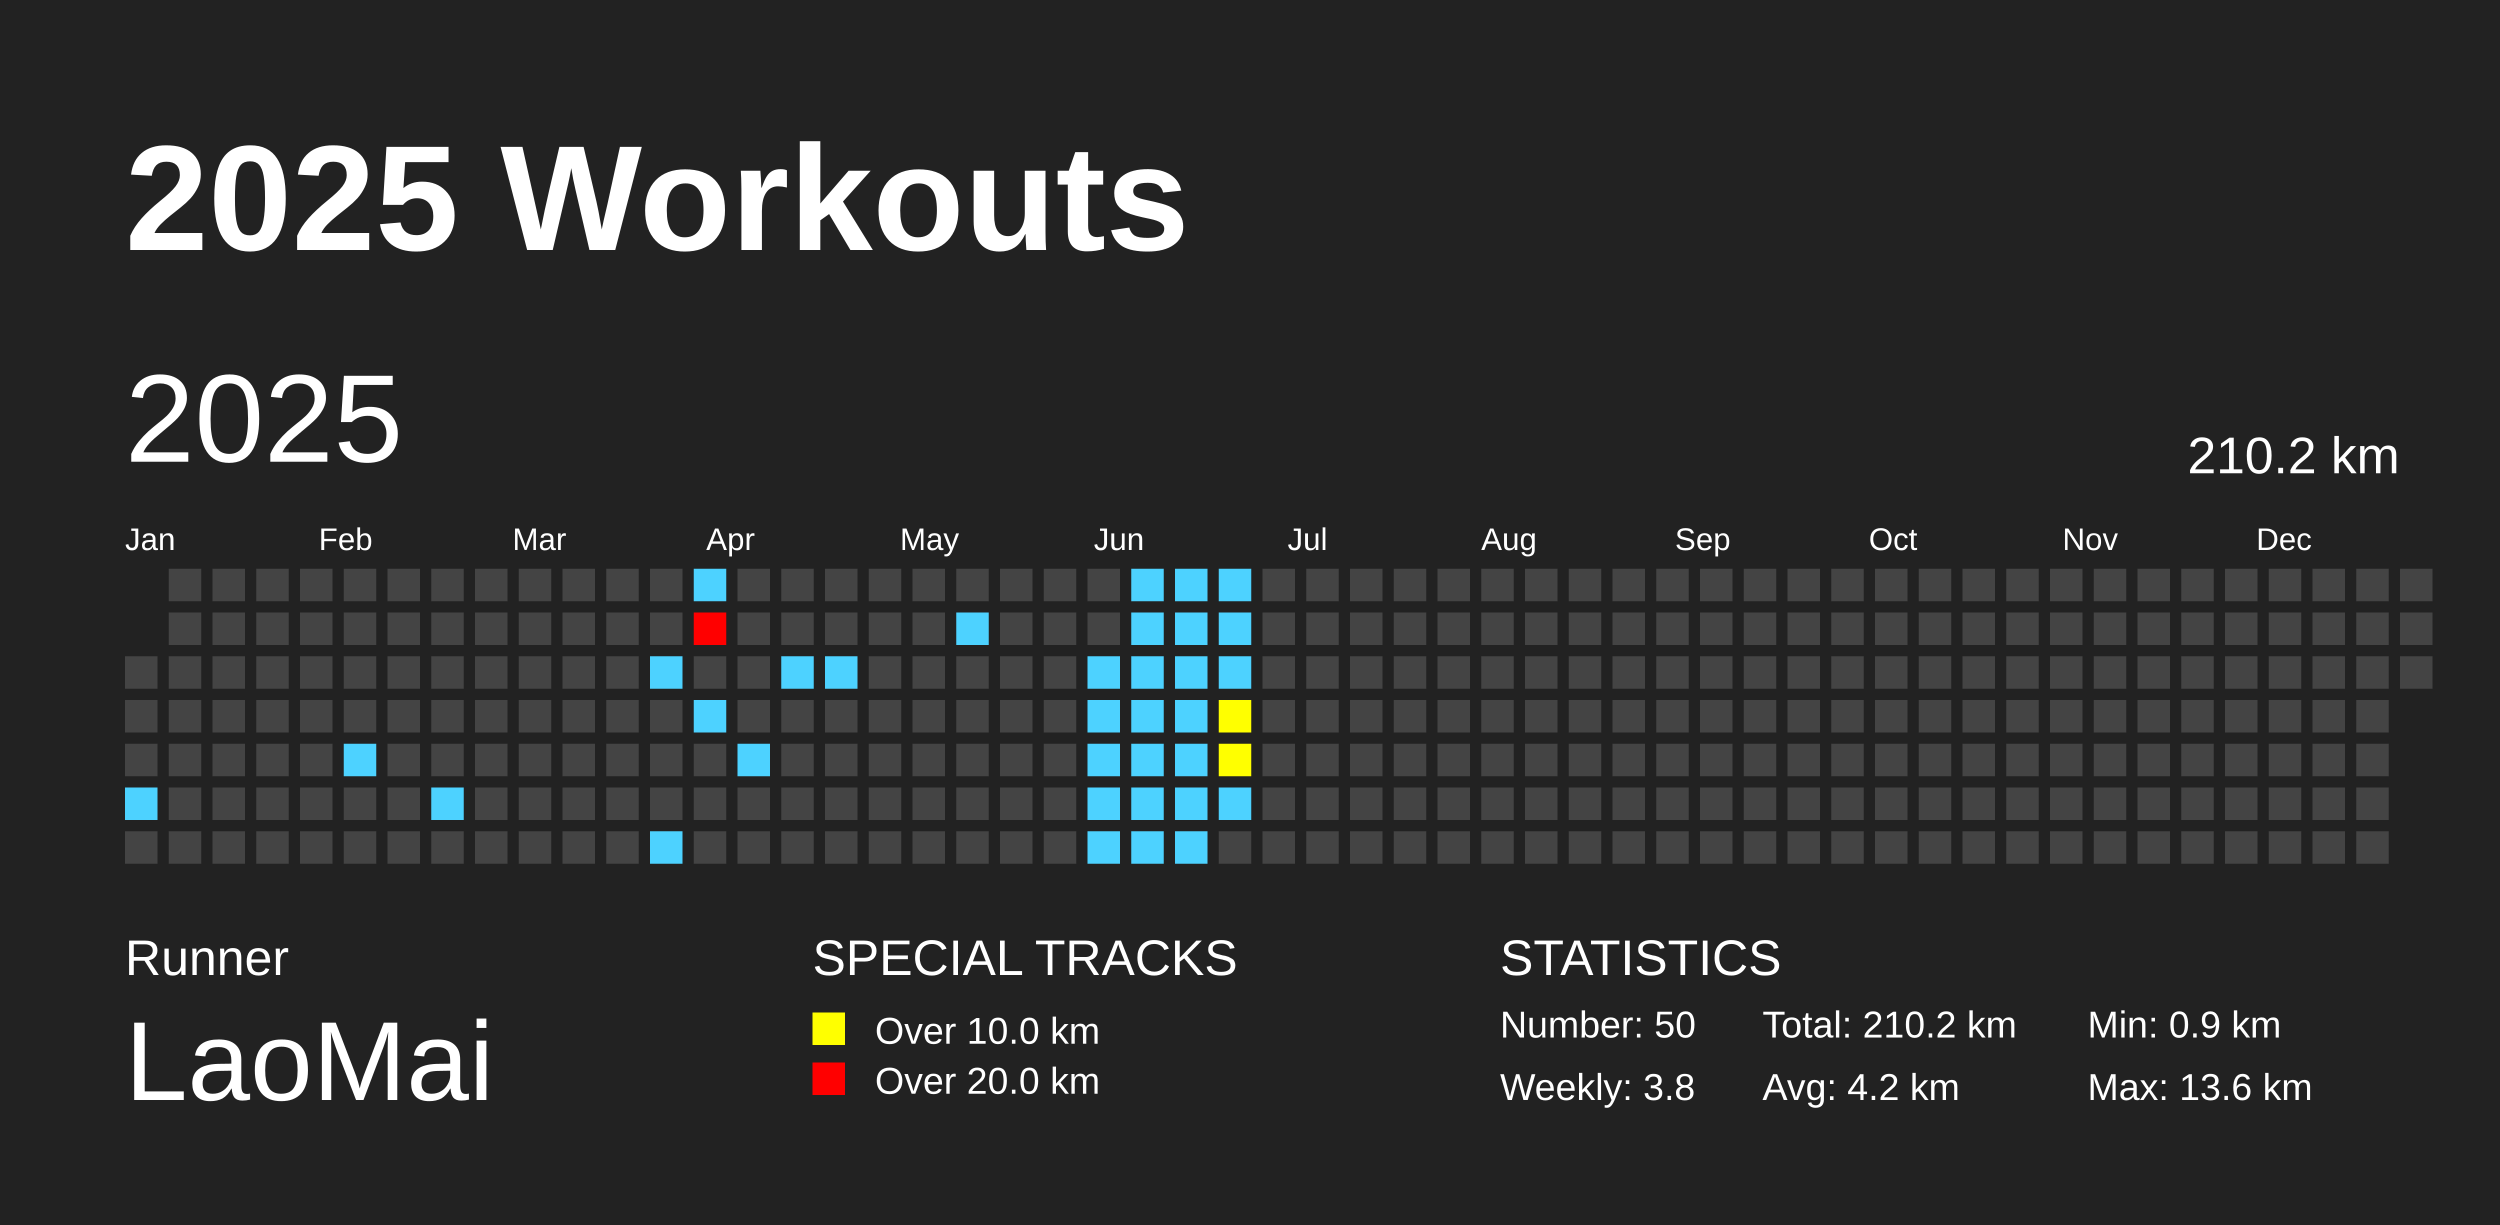
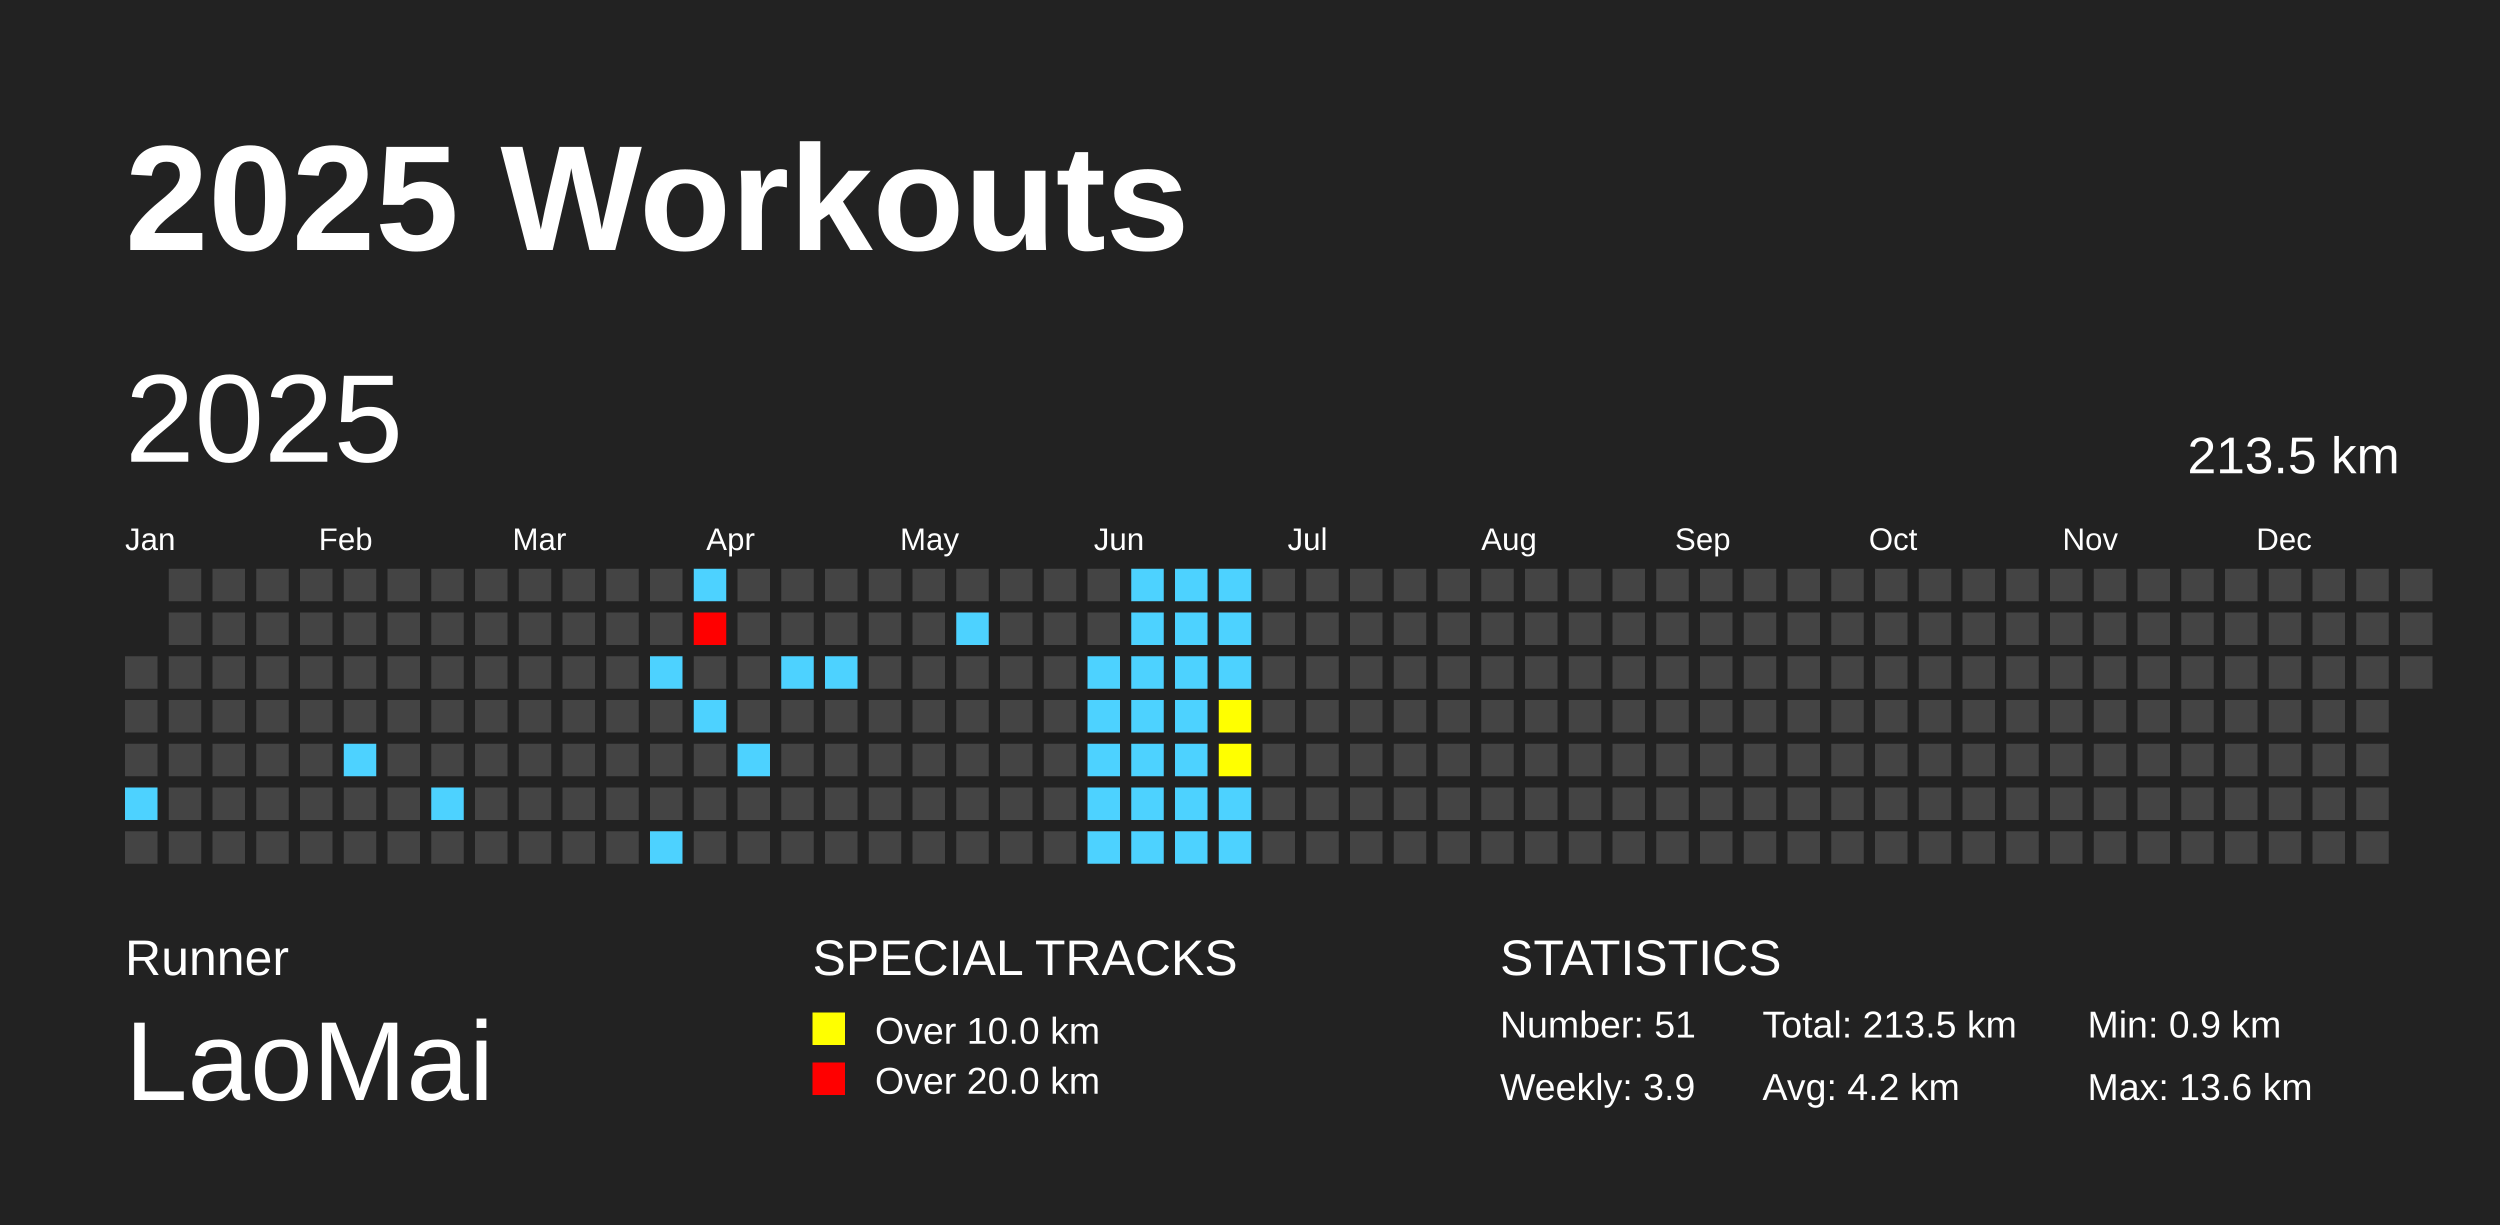
<svg xmlns="http://www.w3.org/2000/svg" baseProfile="full" height="98mm" version="1.1" viewBox="0,0,200,98" width="200mm">
  <defs />
  <rect fill="#222222" height="98" width="200" x="0" y="0" />
  <text fill="#FFFFFF" style="font-size:12px; font-family:Arial; font-weight:bold;" x="10" y="20">2025 Workouts</text>
  <text fill="#FFFFFF" style="font-size:4px; font-family:Arial" x="10" y="78">Runner</text>
  <text fill="#FFFFFF" style="font-size:9px; font-family:Arial" x="10" y="88">LaoMai</text>
  <text fill="#FFFFFF" style="font-size:4px; font-family:Arial" x="65" y="78">SPECIAL TRACKS</text>
  <rect fill="yellow" height="2.6" width="2.6" x="65" y="81" />
  <text fill="#FFFFFF" style="font-size:3px; font-family:Arial" x="70" y="83.5">Over 10.0 km</text>
  <rect fill="red" height="2.6" width="2.6" x="65" y="85" />
  <text fill="#FFFFFF" style="font-size:3px; font-family:Arial" x="70" y="87.5">Over 20.0 km</text>
  <text fill="#FFFFFF" style="font-size:4px; font-family:Arial" x="120" y="78">STATISTICS</text>
-   <text fill="#FFFFFF" style="font-size:3px; font-family:Arial" x="120" y="83">Number: 50</text>
-   <text fill="#FFFFFF" style="font-size:3px; font-family:Arial" x="120" y="88">Weekly: 3.8</text>
-   <text fill="#FFFFFF" style="font-size:3px; font-family:Arial" x="141" y="83">Total: 210.2 km</text>
+   <text fill="#FFFFFF" style="font-size:3px; font-family:Arial" x="120" y="83">Number: 51</text>
+   <text fill="#FFFFFF" style="font-size:3px; font-family:Arial" x="120" y="88">Weekly: 3.9</text>
+   <text fill="#FFFFFF" style="font-size:3px; font-family:Arial" x="141" y="83">Total: 213.5 km</text>
  <text fill="#FFFFFF" style="font-size:3px; font-family:Arial" x="141" y="88">Avg: 4.2 km</text>
  <text fill="#FFFFFF" style="font-size:3px; font-family:Arial" x="167" y="83">Min: 0.9 km</text>
  <text fill="#FFFFFF" style="font-size:3px; font-family:Arial" x="167" y="88">Max: 13.6 km</text>
  <text dominant-baseline="hanging" fill="#FFFFFF" style="font-size:10.0px; font-family:Arial;" x="10" y="30">2025</text>
-   <text dominant-baseline="hanging" fill="#FFFFFF" style="font-size:4.125px; font-family:Arial;" x="175" y="35">210.2 km</text>
+   <text dominant-baseline="hanging" fill="#FFFFFF" style="font-size:4.125px; font-family:Arial;" x="175" y="35">213.5 km</text>
  <text fill="#FFFFFF" style="font-size:2.5px; font-family:Arial" x="10.0" y="44">Jan</text>
  <text fill="#FFFFFF" style="font-size:2.5px; font-family:Arial" x="25.5" y="44">Feb</text>
  <text fill="#FFFFFF" style="font-size:2.5px; font-family:Arial" x="41.0" y="44">Mar</text>
  <text fill="#FFFFFF" style="font-size:2.5px; font-family:Arial" x="56.5" y="44">Apr</text>
  <text fill="#FFFFFF" style="font-size:2.5px; font-family:Arial" x="72.0" y="44">May</text>
  <text fill="#FFFFFF" style="font-size:2.5px; font-family:Arial" x="87.5" y="44">Jun</text>
  <text fill="#FFFFFF" style="font-size:2.5px; font-family:Arial" x="103.0" y="44">Jul</text>
  <text fill="#FFFFFF" style="font-size:2.5px; font-family:Arial" x="118.5" y="44">Aug</text>
  <text fill="#FFFFFF" style="font-size:2.5px; font-family:Arial" x="134.0" y="44">Sep</text>
  <text fill="#FFFFFF" style="font-size:2.5px; font-family:Arial" x="149.5" y="44">Oct</text>
  <text fill="#FFFFFF" style="font-size:2.5px; font-family:Arial" x="165.0" y="44">Nov</text>
  <text fill="#FFFFFF" style="font-size:2.5px; font-family:Arial" x="180.5" y="44">Dec</text>
  <rect fill="#444444" height="2.6" width="2.6" x="10.0" y="52.5" />
  <rect fill="#444444" height="2.6" width="2.6" x="10.0" y="56.0" />
  <rect fill="#444444" height="2.6" width="2.6" x="10.0" y="59.5" />
  <rect fill="#4DD2FF" height="2.6" width="2.6" x="10.0" y="63.0" />
  <rect fill="#444444" height="2.6" width="2.6" x="10.0" y="66.5" />
  <rect fill="#444444" height="2.6" width="2.6" x="13.5" y="45.5" />
  <rect fill="#444444" height="2.6" width="2.6" x="13.5" y="49.0" />
  <rect fill="#444444" height="2.6" width="2.6" x="13.5" y="52.5" />
  <rect fill="#444444" height="2.6" width="2.6" x="13.5" y="56.0" />
  <rect fill="#444444" height="2.6" width="2.6" x="13.5" y="59.5" />
  <rect fill="#444444" height="2.6" width="2.6" x="13.5" y="63.0" />
  <rect fill="#444444" height="2.6" width="2.6" x="13.5" y="66.5" />
  <rect fill="#444444" height="2.6" width="2.6" x="17.0" y="45.5" />
  <rect fill="#444444" height="2.6" width="2.6" x="17.0" y="49.0" />
  <rect fill="#444444" height="2.6" width="2.6" x="17.0" y="52.5" />
  <rect fill="#444444" height="2.6" width="2.6" x="17.0" y="56.0" />
  <rect fill="#444444" height="2.6" width="2.6" x="17.0" y="59.5" />
  <rect fill="#444444" height="2.6" width="2.6" x="17.0" y="63.0" />
  <rect fill="#444444" height="2.6" width="2.6" x="17.0" y="66.5" />
  <rect fill="#444444" height="2.6" width="2.6" x="20.5" y="45.5" />
  <rect fill="#444444" height="2.6" width="2.6" x="20.5" y="49.0" />
  <rect fill="#444444" height="2.6" width="2.6" x="20.5" y="52.5" />
  <rect fill="#444444" height="2.6" width="2.6" x="20.5" y="56.0" />
  <rect fill="#444444" height="2.6" width="2.6" x="20.5" y="59.5" />
  <rect fill="#444444" height="2.6" width="2.6" x="20.5" y="63.0" />
  <rect fill="#444444" height="2.6" width="2.6" x="20.5" y="66.5" />
  <rect fill="#444444" height="2.6" width="2.6" x="24.0" y="45.5" />
  <rect fill="#444444" height="2.6" width="2.6" x="24.0" y="49.0" />
  <rect fill="#444444" height="2.6" width="2.6" x="24.0" y="52.5" />
  <rect fill="#444444" height="2.6" width="2.6" x="24.0" y="56.0" />
  <rect fill="#444444" height="2.6" width="2.6" x="24.0" y="59.5" />
  <rect fill="#444444" height="2.6" width="2.6" x="24.0" y="63.0" />
  <rect fill="#444444" height="2.6" width="2.6" x="24.0" y="66.5" />
  <rect fill="#444444" height="2.6" width="2.6" x="27.5" y="45.5" />
  <rect fill="#444444" height="2.6" width="2.6" x="27.5" y="49.0" />
  <rect fill="#444444" height="2.6" width="2.6" x="27.5" y="52.5" />
  <rect fill="#444444" height="2.6" width="2.6" x="27.5" y="56.0" />
  <rect fill="#4DD2FF" height="2.6" width="2.6" x="27.5" y="59.5" />
  <rect fill="#444444" height="2.6" width="2.6" x="27.5" y="63.0" />
  <rect fill="#444444" height="2.6" width="2.6" x="27.5" y="66.5" />
  <rect fill="#444444" height="2.6" width="2.6" x="31.0" y="45.5" />
  <rect fill="#444444" height="2.6" width="2.6" x="31.0" y="49.0" />
  <rect fill="#444444" height="2.6" width="2.6" x="31.0" y="52.5" />
  <rect fill="#444444" height="2.6" width="2.6" x="31.0" y="56.0" />
  <rect fill="#444444" height="2.6" width="2.6" x="31.0" y="59.5" />
  <rect fill="#444444" height="2.6" width="2.6" x="31.0" y="63.0" />
  <rect fill="#444444" height="2.6" width="2.6" x="31.0" y="66.5" />
  <rect fill="#444444" height="2.6" width="2.6" x="34.5" y="45.5" />
  <rect fill="#444444" height="2.6" width="2.6" x="34.5" y="49.0" />
  <rect fill="#444444" height="2.6" width="2.6" x="34.5" y="52.5" />
  <rect fill="#444444" height="2.6" width="2.6" x="34.5" y="56.0" />
  <rect fill="#444444" height="2.6" width="2.6" x="34.5" y="59.5" />
  <rect fill="#4DD2FF" height="2.6" width="2.6" x="34.5" y="63.0" />
  <rect fill="#444444" height="2.6" width="2.6" x="34.5" y="66.5" />
  <rect fill="#444444" height="2.6" width="2.6" x="38.0" y="45.5" />
  <rect fill="#444444" height="2.6" width="2.6" x="38.0" y="49.0" />
  <rect fill="#444444" height="2.6" width="2.6" x="38.0" y="52.5" />
  <rect fill="#444444" height="2.6" width="2.6" x="38.0" y="56.0" />
  <rect fill="#444444" height="2.6" width="2.6" x="38.0" y="59.5" />
  <rect fill="#444444" height="2.6" width="2.6" x="38.0" y="63.0" />
  <rect fill="#444444" height="2.6" width="2.6" x="38.0" y="66.5" />
  <rect fill="#444444" height="2.6" width="2.6" x="41.5" y="45.5" />
  <rect fill="#444444" height="2.6" width="2.6" x="41.5" y="49.0" />
  <rect fill="#444444" height="2.6" width="2.6" x="41.5" y="52.5" />
  <rect fill="#444444" height="2.6" width="2.6" x="41.5" y="56.0" />
  <rect fill="#444444" height="2.6" width="2.6" x="41.5" y="59.5" />
  <rect fill="#444444" height="2.6" width="2.6" x="41.5" y="63.0" />
  <rect fill="#444444" height="2.6" width="2.6" x="41.5" y="66.5" />
  <rect fill="#444444" height="2.6" width="2.6" x="45.0" y="45.5" />
  <rect fill="#444444" height="2.6" width="2.6" x="45.0" y="49.0" />
  <rect fill="#444444" height="2.6" width="2.6" x="45.0" y="52.5" />
  <rect fill="#444444" height="2.6" width="2.6" x="45.0" y="56.0" />
  <rect fill="#444444" height="2.6" width="2.6" x="45.0" y="59.5" />
  <rect fill="#444444" height="2.6" width="2.6" x="45.0" y="63.0" />
  <rect fill="#444444" height="2.6" width="2.6" x="45.0" y="66.5" />
  <rect fill="#444444" height="2.6" width="2.6" x="48.5" y="45.5" />
  <rect fill="#444444" height="2.6" width="2.6" x="48.5" y="49.0" />
  <rect fill="#444444" height="2.6" width="2.6" x="48.5" y="52.5" />
  <rect fill="#444444" height="2.6" width="2.6" x="48.5" y="56.0" />
  <rect fill="#444444" height="2.6" width="2.6" x="48.5" y="59.5" />
  <rect fill="#444444" height="2.6" width="2.6" x="48.5" y="63.0" />
  <rect fill="#444444" height="2.6" width="2.6" x="48.5" y="66.5" />
  <rect fill="#444444" height="2.6" width="2.6" x="52.0" y="45.5" />
  <rect fill="#444444" height="2.6" width="2.6" x="52.0" y="49.0" />
  <rect fill="#4DD2FF" height="2.6" width="2.6" x="52.0" y="52.5" />
  <rect fill="#444444" height="2.6" width="2.6" x="52.0" y="56.0" />
  <rect fill="#444444" height="2.6" width="2.6" x="52.0" y="59.5" />
  <rect fill="#444444" height="2.6" width="2.6" x="52.0" y="63.0" />
  <rect fill="#4DD2FF" height="2.6" width="2.6" x="52.0" y="66.5" />
  <rect fill="#4DD2FF" height="2.6" width="2.6" x="55.5" y="45.5" />
  <rect fill="red" height="2.6" width="2.6" x="55.5" y="49.0" />
  <rect fill="#444444" height="2.6" width="2.6" x="55.5" y="52.5" />
  <rect fill="#4DD2FF" height="2.6" width="2.6" x="55.5" y="56.0" />
  <rect fill="#444444" height="2.6" width="2.6" x="55.5" y="59.5" />
  <rect fill="#444444" height="2.6" width="2.6" x="55.5" y="63.0" />
  <rect fill="#444444" height="2.6" width="2.6" x="55.5" y="66.5" />
  <rect fill="#444444" height="2.6" width="2.6" x="59.0" y="45.5" />
  <rect fill="#444444" height="2.6" width="2.6" x="59.0" y="49.0" />
  <rect fill="#444444" height="2.6" width="2.6" x="59.0" y="52.5" />
  <rect fill="#444444" height="2.6" width="2.6" x="59.0" y="56.0" />
  <rect fill="#4DD2FF" height="2.6" width="2.6" x="59.0" y="59.5" />
  <rect fill="#444444" height="2.6" width="2.6" x="59.0" y="63.0" />
  <rect fill="#444444" height="2.6" width="2.6" x="59.0" y="66.5" />
  <rect fill="#444444" height="2.6" width="2.6" x="62.5" y="45.5" />
  <rect fill="#444444" height="2.6" width="2.6" x="62.5" y="49.0" />
  <rect fill="#4DD2FF" height="2.6" width="2.6" x="62.5" y="52.5" />
  <rect fill="#444444" height="2.6" width="2.6" x="62.5" y="56.0" />
  <rect fill="#444444" height="2.6" width="2.6" x="62.5" y="59.5" />
  <rect fill="#444444" height="2.6" width="2.6" x="62.5" y="63.0" />
  <rect fill="#444444" height="2.6" width="2.6" x="62.5" y="66.5" />
  <rect fill="#444444" height="2.6" width="2.6" x="66.0" y="45.5" />
  <rect fill="#444444" height="2.6" width="2.6" x="66.0" y="49.0" />
  <rect fill="#4DD2FF" height="2.6" width="2.6" x="66.0" y="52.5" />
  <rect fill="#444444" height="2.6" width="2.6" x="66.0" y="56.0" />
  <rect fill="#444444" height="2.6" width="2.6" x="66.0" y="59.5" />
  <rect fill="#444444" height="2.6" width="2.6" x="66.0" y="63.0" />
  <rect fill="#444444" height="2.6" width="2.6" x="66.0" y="66.5" />
  <rect fill="#444444" height="2.6" width="2.6" x="69.5" y="45.5" />
  <rect fill="#444444" height="2.6" width="2.6" x="69.5" y="49.0" />
  <rect fill="#444444" height="2.6" width="2.6" x="69.5" y="52.5" />
  <rect fill="#444444" height="2.6" width="2.6" x="69.5" y="56.0" />
  <rect fill="#444444" height="2.6" width="2.6" x="69.5" y="59.5" />
  <rect fill="#444444" height="2.6" width="2.6" x="69.5" y="63.0" />
  <rect fill="#444444" height="2.6" width="2.6" x="69.5" y="66.5" />
  <rect fill="#444444" height="2.6" width="2.6" x="73.0" y="45.5" />
  <rect fill="#444444" height="2.6" width="2.6" x="73.0" y="49.0" />
  <rect fill="#444444" height="2.6" width="2.6" x="73.0" y="52.5" />
  <rect fill="#444444" height="2.6" width="2.6" x="73.0" y="56.0" />
  <rect fill="#444444" height="2.6" width="2.6" x="73.0" y="59.5" />
  <rect fill="#444444" height="2.6" width="2.6" x="73.0" y="63.0" />
  <rect fill="#444444" height="2.6" width="2.6" x="73.0" y="66.5" />
  <rect fill="#444444" height="2.6" width="2.6" x="76.5" y="45.5" />
  <rect fill="#4DD2FF" height="2.6" width="2.6" x="76.5" y="49.0" />
  <rect fill="#444444" height="2.6" width="2.6" x="76.5" y="52.5" />
  <rect fill="#444444" height="2.6" width="2.6" x="76.5" y="56.0" />
  <rect fill="#444444" height="2.6" width="2.6" x="76.5" y="59.5" />
  <rect fill="#444444" height="2.6" width="2.6" x="76.5" y="63.0" />
  <rect fill="#444444" height="2.6" width="2.6" x="76.5" y="66.5" />
  <rect fill="#444444" height="2.6" width="2.6" x="80.0" y="45.5" />
  <rect fill="#444444" height="2.6" width="2.6" x="80.0" y="49.0" />
  <rect fill="#444444" height="2.6" width="2.6" x="80.0" y="52.5" />
  <rect fill="#444444" height="2.6" width="2.6" x="80.0" y="56.0" />
  <rect fill="#444444" height="2.6" width="2.6" x="80.0" y="59.5" />
  <rect fill="#444444" height="2.6" width="2.6" x="80.0" y="63.0" />
  <rect fill="#444444" height="2.6" width="2.6" x="80.0" y="66.5" />
  <rect fill="#444444" height="2.6" width="2.6" x="83.5" y="45.5" />
  <rect fill="#444444" height="2.6" width="2.6" x="83.5" y="49.0" />
  <rect fill="#444444" height="2.6" width="2.6" x="83.5" y="52.5" />
  <rect fill="#444444" height="2.6" width="2.6" x="83.5" y="56.0" />
  <rect fill="#444444" height="2.6" width="2.6" x="83.5" y="59.5" />
  <rect fill="#444444" height="2.6" width="2.6" x="83.5" y="63.0" />
  <rect fill="#444444" height="2.6" width="2.6" x="83.5" y="66.5" />
  <rect fill="#444444" height="2.6" width="2.6" x="87.0" y="45.5" />
  <rect fill="#444444" height="2.6" width="2.6" x="87.0" y="49.0" />
  <rect fill="#4DD2FF" height="2.6" width="2.6" x="87.0" y="52.5" />
  <rect fill="#4DD2FF" height="2.6" width="2.6" x="87.0" y="56.0" />
  <rect fill="#4DD2FF" height="2.6" width="2.6" x="87.0" y="59.5" />
  <rect fill="#4DD2FF" height="2.6" width="2.6" x="87.0" y="63.0" />
  <rect fill="#4DD2FF" height="2.6" width="2.6" x="87.0" y="66.5" />
  <rect fill="#4DD2FF" height="2.6" width="2.6" x="90.5" y="45.5" />
  <rect fill="#4DD2FF" height="2.6" width="2.6" x="90.5" y="49.0" />
  <rect fill="#4DD2FF" height="2.6" width="2.6" x="90.5" y="52.5" />
  <rect fill="#4DD2FF" height="2.6" width="2.6" x="90.5" y="56.0" />
  <rect fill="#4DD2FF" height="2.6" width="2.6" x="90.5" y="59.5" />
  <rect fill="#4DD2FF" height="2.6" width="2.6" x="90.5" y="63.0" />
  <rect fill="#4DD2FF" height="2.6" width="2.6" x="90.5" y="66.5" />
  <rect fill="#4DD2FF" height="2.6" width="2.6" x="94.0" y="45.5" />
  <rect fill="#4DD2FF" height="2.6" width="2.6" x="94.0" y="49.0" />
  <rect fill="#4DD2FF" height="2.6" width="2.6" x="94.0" y="52.5" />
  <rect fill="#4DD2FF" height="2.6" width="2.6" x="94.0" y="56.0" />
  <rect fill="#4DD2FF" height="2.6" width="2.6" x="94.0" y="59.5" />
  <rect fill="#4DD2FF" height="2.6" width="2.6" x="94.0" y="63.0" />
  <rect fill="#4DD2FF" height="2.6" width="2.6" x="94.0" y="66.5" />
  <rect fill="#4DD2FF" height="2.6" width="2.6" x="97.5" y="45.5" />
  <rect fill="#4DD2FF" height="2.6" width="2.6" x="97.5" y="49.0" />
  <rect fill="#4DD2FF" height="2.6" width="2.6" x="97.5" y="52.5" />
  <rect fill="yellow" height="2.6" width="2.6" x="97.5" y="56.0" />
  <rect fill="yellow" height="2.6" width="2.6" x="97.5" y="59.5" />
  <rect fill="#4DD2FF" height="2.6" width="2.6" x="97.5" y="63.0" />
-   <rect fill="#444444" height="2.6" width="2.6" x="97.5" y="66.5" />
+   <rect fill="#4DD2FF" height="2.6" width="2.6" x="97.5" y="66.5" />
  <rect fill="#444444" height="2.6" width="2.6" x="101.0" y="45.5" />
  <rect fill="#444444" height="2.6" width="2.6" x="101.0" y="49.0" />
  <rect fill="#444444" height="2.6" width="2.6" x="101.0" y="52.5" />
  <rect fill="#444444" height="2.6" width="2.6" x="101.0" y="56.0" />
  <rect fill="#444444" height="2.6" width="2.6" x="101.0" y="59.5" />
  <rect fill="#444444" height="2.6" width="2.6" x="101.0" y="63.0" />
  <rect fill="#444444" height="2.6" width="2.6" x="101.0" y="66.5" />
  <rect fill="#444444" height="2.6" width="2.6" x="104.5" y="45.5" />
  <rect fill="#444444" height="2.6" width="2.6" x="104.5" y="49.0" />
  <rect fill="#444444" height="2.6" width="2.6" x="104.5" y="52.5" />
  <rect fill="#444444" height="2.6" width="2.6" x="104.5" y="56.0" />
  <rect fill="#444444" height="2.6" width="2.6" x="104.5" y="59.5" />
  <rect fill="#444444" height="2.6" width="2.6" x="104.5" y="63.0" />
  <rect fill="#444444" height="2.6" width="2.6" x="104.5" y="66.5" />
  <rect fill="#444444" height="2.6" width="2.6" x="108.0" y="45.5" />
  <rect fill="#444444" height="2.6" width="2.6" x="108.0" y="49.0" />
  <rect fill="#444444" height="2.6" width="2.6" x="108.0" y="52.5" />
  <rect fill="#444444" height="2.6" width="2.6" x="108.0" y="56.0" />
  <rect fill="#444444" height="2.6" width="2.6" x="108.0" y="59.5" />
  <rect fill="#444444" height="2.6" width="2.6" x="108.0" y="63.0" />
  <rect fill="#444444" height="2.6" width="2.6" x="108.0" y="66.5" />
  <rect fill="#444444" height="2.6" width="2.6" x="111.5" y="45.5" />
  <rect fill="#444444" height="2.6" width="2.6" x="111.5" y="49.0" />
  <rect fill="#444444" height="2.6" width="2.6" x="111.5" y="52.5" />
  <rect fill="#444444" height="2.6" width="2.6" x="111.5" y="56.0" />
  <rect fill="#444444" height="2.6" width="2.6" x="111.5" y="59.5" />
  <rect fill="#444444" height="2.6" width="2.6" x="111.5" y="63.0" />
  <rect fill="#444444" height="2.6" width="2.6" x="111.5" y="66.5" />
  <rect fill="#444444" height="2.6" width="2.6" x="115.0" y="45.5" />
  <rect fill="#444444" height="2.6" width="2.6" x="115.0" y="49.0" />
  <rect fill="#444444" height="2.6" width="2.6" x="115.0" y="52.5" />
  <rect fill="#444444" height="2.6" width="2.6" x="115.0" y="56.0" />
  <rect fill="#444444" height="2.6" width="2.6" x="115.0" y="59.5" />
  <rect fill="#444444" height="2.6" width="2.6" x="115.0" y="63.0" />
  <rect fill="#444444" height="2.6" width="2.6" x="115.0" y="66.5" />
  <rect fill="#444444" height="2.6" width="2.6" x="118.5" y="45.5" />
  <rect fill="#444444" height="2.6" width="2.6" x="118.5" y="49.0" />
  <rect fill="#444444" height="2.6" width="2.6" x="118.5" y="52.5" />
  <rect fill="#444444" height="2.6" width="2.6" x="118.5" y="56.0" />
  <rect fill="#444444" height="2.6" width="2.6" x="118.5" y="59.5" />
  <rect fill="#444444" height="2.6" width="2.6" x="118.5" y="63.0" />
  <rect fill="#444444" height="2.6" width="2.6" x="118.5" y="66.5" />
  <rect fill="#444444" height="2.6" width="2.6" x="122.0" y="45.5" />
  <rect fill="#444444" height="2.6" width="2.6" x="122.0" y="49.0" />
  <rect fill="#444444" height="2.6" width="2.6" x="122.0" y="52.5" />
  <rect fill="#444444" height="2.6" width="2.6" x="122.0" y="56.0" />
  <rect fill="#444444" height="2.6" width="2.6" x="122.0" y="59.5" />
  <rect fill="#444444" height="2.6" width="2.6" x="122.0" y="63.0" />
  <rect fill="#444444" height="2.6" width="2.6" x="122.0" y="66.5" />
  <rect fill="#444444" height="2.6" width="2.6" x="125.5" y="45.5" />
  <rect fill="#444444" height="2.6" width="2.6" x="125.5" y="49.0" />
  <rect fill="#444444" height="2.6" width="2.6" x="125.5" y="52.5" />
  <rect fill="#444444" height="2.6" width="2.6" x="125.5" y="56.0" />
  <rect fill="#444444" height="2.6" width="2.6" x="125.5" y="59.5" />
  <rect fill="#444444" height="2.6" width="2.6" x="125.5" y="63.0" />
  <rect fill="#444444" height="2.6" width="2.6" x="125.5" y="66.5" />
  <rect fill="#444444" height="2.6" width="2.6" x="129.0" y="45.5" />
  <rect fill="#444444" height="2.6" width="2.6" x="129.0" y="49.0" />
  <rect fill="#444444" height="2.6" width="2.6" x="129.0" y="52.5" />
  <rect fill="#444444" height="2.6" width="2.6" x="129.0" y="56.0" />
  <rect fill="#444444" height="2.6" width="2.6" x="129.0" y="59.5" />
  <rect fill="#444444" height="2.6" width="2.6" x="129.0" y="63.0" />
  <rect fill="#444444" height="2.6" width="2.6" x="129.0" y="66.5" />
  <rect fill="#444444" height="2.6" width="2.6" x="132.5" y="45.5" />
  <rect fill="#444444" height="2.6" width="2.6" x="132.5" y="49.0" />
  <rect fill="#444444" height="2.6" width="2.6" x="132.5" y="52.5" />
  <rect fill="#444444" height="2.6" width="2.6" x="132.5" y="56.0" />
  <rect fill="#444444" height="2.6" width="2.6" x="132.5" y="59.5" />
  <rect fill="#444444" height="2.6" width="2.6" x="132.5" y="63.0" />
  <rect fill="#444444" height="2.6" width="2.6" x="132.5" y="66.5" />
  <rect fill="#444444" height="2.6" width="2.6" x="136.0" y="45.5" />
  <rect fill="#444444" height="2.6" width="2.6" x="136.0" y="49.0" />
  <rect fill="#444444" height="2.6" width="2.6" x="136.0" y="52.5" />
  <rect fill="#444444" height="2.6" width="2.6" x="136.0" y="56.0" />
  <rect fill="#444444" height="2.6" width="2.6" x="136.0" y="59.5" />
  <rect fill="#444444" height="2.6" width="2.6" x="136.0" y="63.0" />
  <rect fill="#444444" height="2.6" width="2.6" x="136.0" y="66.5" />
  <rect fill="#444444" height="2.6" width="2.6" x="139.5" y="45.5" />
  <rect fill="#444444" height="2.6" width="2.6" x="139.5" y="49.0" />
  <rect fill="#444444" height="2.6" width="2.6" x="139.5" y="52.5" />
  <rect fill="#444444" height="2.6" width="2.6" x="139.5" y="56.0" />
  <rect fill="#444444" height="2.6" width="2.6" x="139.5" y="59.5" />
  <rect fill="#444444" height="2.6" width="2.6" x="139.5" y="63.0" />
  <rect fill="#444444" height="2.6" width="2.6" x="139.5" y="66.5" />
  <rect fill="#444444" height="2.6" width="2.6" x="143.0" y="45.5" />
  <rect fill="#444444" height="2.6" width="2.6" x="143.0" y="49.0" />
  <rect fill="#444444" height="2.6" width="2.6" x="143.0" y="52.5" />
  <rect fill="#444444" height="2.6" width="2.6" x="143.0" y="56.0" />
  <rect fill="#444444" height="2.6" width="2.6" x="143.0" y="59.5" />
  <rect fill="#444444" height="2.6" width="2.6" x="143.0" y="63.0" />
  <rect fill="#444444" height="2.6" width="2.6" x="143.0" y="66.5" />
  <rect fill="#444444" height="2.6" width="2.6" x="146.5" y="45.5" />
  <rect fill="#444444" height="2.6" width="2.6" x="146.5" y="49.0" />
  <rect fill="#444444" height="2.6" width="2.6" x="146.5" y="52.5" />
  <rect fill="#444444" height="2.6" width="2.6" x="146.5" y="56.0" />
  <rect fill="#444444" height="2.6" width="2.6" x="146.5" y="59.5" />
  <rect fill="#444444" height="2.6" width="2.6" x="146.5" y="63.0" />
  <rect fill="#444444" height="2.6" width="2.6" x="146.5" y="66.5" />
  <rect fill="#444444" height="2.6" width="2.6" x="150.0" y="45.5" />
  <rect fill="#444444" height="2.6" width="2.6" x="150.0" y="49.0" />
  <rect fill="#444444" height="2.6" width="2.6" x="150.0" y="52.5" />
  <rect fill="#444444" height="2.6" width="2.6" x="150.0" y="56.0" />
  <rect fill="#444444" height="2.6" width="2.6" x="150.0" y="59.5" />
  <rect fill="#444444" height="2.6" width="2.6" x="150.0" y="63.0" />
  <rect fill="#444444" height="2.6" width="2.6" x="150.0" y="66.5" />
  <rect fill="#444444" height="2.6" width="2.6" x="153.5" y="45.5" />
  <rect fill="#444444" height="2.6" width="2.6" x="153.5" y="49.0" />
  <rect fill="#444444" height="2.6" width="2.6" x="153.5" y="52.5" />
  <rect fill="#444444" height="2.6" width="2.6" x="153.5" y="56.0" />
  <rect fill="#444444" height="2.6" width="2.6" x="153.5" y="59.5" />
  <rect fill="#444444" height="2.6" width="2.6" x="153.5" y="63.0" />
  <rect fill="#444444" height="2.6" width="2.6" x="153.5" y="66.5" />
  <rect fill="#444444" height="2.6" width="2.6" x="157.0" y="45.5" />
  <rect fill="#444444" height="2.6" width="2.6" x="157.0" y="49.0" />
  <rect fill="#444444" height="2.6" width="2.6" x="157.0" y="52.5" />
  <rect fill="#444444" height="2.6" width="2.6" x="157.0" y="56.0" />
  <rect fill="#444444" height="2.6" width="2.6" x="157.0" y="59.5" />
  <rect fill="#444444" height="2.6" width="2.6" x="157.0" y="63.0" />
  <rect fill="#444444" height="2.6" width="2.6" x="157.0" y="66.5" />
  <rect fill="#444444" height="2.6" width="2.6" x="160.5" y="45.5" />
  <rect fill="#444444" height="2.6" width="2.6" x="160.5" y="49.0" />
  <rect fill="#444444" height="2.6" width="2.6" x="160.5" y="52.5" />
  <rect fill="#444444" height="2.6" width="2.6" x="160.5" y="56.0" />
  <rect fill="#444444" height="2.6" width="2.6" x="160.5" y="59.5" />
  <rect fill="#444444" height="2.6" width="2.6" x="160.5" y="63.0" />
  <rect fill="#444444" height="2.6" width="2.6" x="160.5" y="66.5" />
  <rect fill="#444444" height="2.6" width="2.6" x="164.0" y="45.5" />
  <rect fill="#444444" height="2.6" width="2.6" x="164.0" y="49.0" />
  <rect fill="#444444" height="2.6" width="2.6" x="164.0" y="52.5" />
  <rect fill="#444444" height="2.6" width="2.6" x="164.0" y="56.0" />
  <rect fill="#444444" height="2.6" width="2.6" x="164.0" y="59.5" />
  <rect fill="#444444" height="2.6" width="2.6" x="164.0" y="63.0" />
  <rect fill="#444444" height="2.6" width="2.6" x="164.0" y="66.5" />
  <rect fill="#444444" height="2.6" width="2.6" x="167.5" y="45.5" />
  <rect fill="#444444" height="2.6" width="2.6" x="167.5" y="49.0" />
  <rect fill="#444444" height="2.6" width="2.6" x="167.5" y="52.5" />
  <rect fill="#444444" height="2.6" width="2.6" x="167.5" y="56.0" />
  <rect fill="#444444" height="2.6" width="2.6" x="167.5" y="59.5" />
  <rect fill="#444444" height="2.6" width="2.6" x="167.5" y="63.0" />
  <rect fill="#444444" height="2.6" width="2.6" x="167.5" y="66.5" />
  <rect fill="#444444" height="2.6" width="2.6" x="171.0" y="45.5" />
  <rect fill="#444444" height="2.6" width="2.6" x="171.0" y="49.0" />
  <rect fill="#444444" height="2.6" width="2.6" x="171.0" y="52.5" />
  <rect fill="#444444" height="2.6" width="2.6" x="171.0" y="56.0" />
  <rect fill="#444444" height="2.6" width="2.6" x="171.0" y="59.5" />
  <rect fill="#444444" height="2.6" width="2.6" x="171.0" y="63.0" />
  <rect fill="#444444" height="2.6" width="2.6" x="171.0" y="66.5" />
  <rect fill="#444444" height="2.6" width="2.6" x="174.5" y="45.5" />
  <rect fill="#444444" height="2.6" width="2.6" x="174.5" y="49.0" />
  <rect fill="#444444" height="2.6" width="2.6" x="174.5" y="52.5" />
  <rect fill="#444444" height="2.6" width="2.6" x="174.5" y="56.0" />
  <rect fill="#444444" height="2.6" width="2.6" x="174.5" y="59.5" />
  <rect fill="#444444" height="2.6" width="2.6" x="174.5" y="63.0" />
  <rect fill="#444444" height="2.6" width="2.6" x="174.5" y="66.5" />
  <rect fill="#444444" height="2.6" width="2.6" x="178.0" y="45.5" />
  <rect fill="#444444" height="2.6" width="2.6" x="178.0" y="49.0" />
  <rect fill="#444444" height="2.6" width="2.6" x="178.0" y="52.5" />
  <rect fill="#444444" height="2.6" width="2.6" x="178.0" y="56.0" />
  <rect fill="#444444" height="2.6" width="2.6" x="178.0" y="59.5" />
  <rect fill="#444444" height="2.6" width="2.6" x="178.0" y="63.0" />
  <rect fill="#444444" height="2.6" width="2.6" x="178.0" y="66.5" />
  <rect fill="#444444" height="2.6" width="2.6" x="181.5" y="45.5" />
  <rect fill="#444444" height="2.6" width="2.6" x="181.5" y="49.0" />
  <rect fill="#444444" height="2.6" width="2.6" x="181.5" y="52.5" />
  <rect fill="#444444" height="2.6" width="2.6" x="181.5" y="56.0" />
  <rect fill="#444444" height="2.6" width="2.6" x="181.5" y="59.5" />
  <rect fill="#444444" height="2.6" width="2.6" x="181.5" y="63.0" />
  <rect fill="#444444" height="2.6" width="2.6" x="181.5" y="66.5" />
  <rect fill="#444444" height="2.6" width="2.6" x="185.0" y="45.5" />
  <rect fill="#444444" height="2.6" width="2.6" x="185.0" y="49.0" />
  <rect fill="#444444" height="2.6" width="2.6" x="185.0" y="52.5" />
  <rect fill="#444444" height="2.6" width="2.6" x="185.0" y="56.0" />
  <rect fill="#444444" height="2.6" width="2.6" x="185.0" y="59.5" />
  <rect fill="#444444" height="2.6" width="2.6" x="185.0" y="63.0" />
  <rect fill="#444444" height="2.6" width="2.6" x="185.0" y="66.5" />
  <rect fill="#444444" height="2.6" width="2.6" x="188.5" y="45.5" />
  <rect fill="#444444" height="2.6" width="2.6" x="188.5" y="49.0" />
  <rect fill="#444444" height="2.6" width="2.6" x="188.5" y="52.5" />
  <rect fill="#444444" height="2.6" width="2.6" x="188.5" y="56.0" />
  <rect fill="#444444" height="2.6" width="2.6" x="188.5" y="59.5" />
  <rect fill="#444444" height="2.6" width="2.6" x="188.5" y="63.0" />
  <rect fill="#444444" height="2.6" width="2.6" x="188.5" y="66.5" />
  <rect fill="#444444" height="2.6" width="2.6" x="192.0" y="45.5" />
  <rect fill="#444444" height="2.6" width="2.6" x="192.0" y="49.0" />
  <rect fill="#444444" height="2.6" width="2.6" x="192.0" y="52.5" />
</svg>
